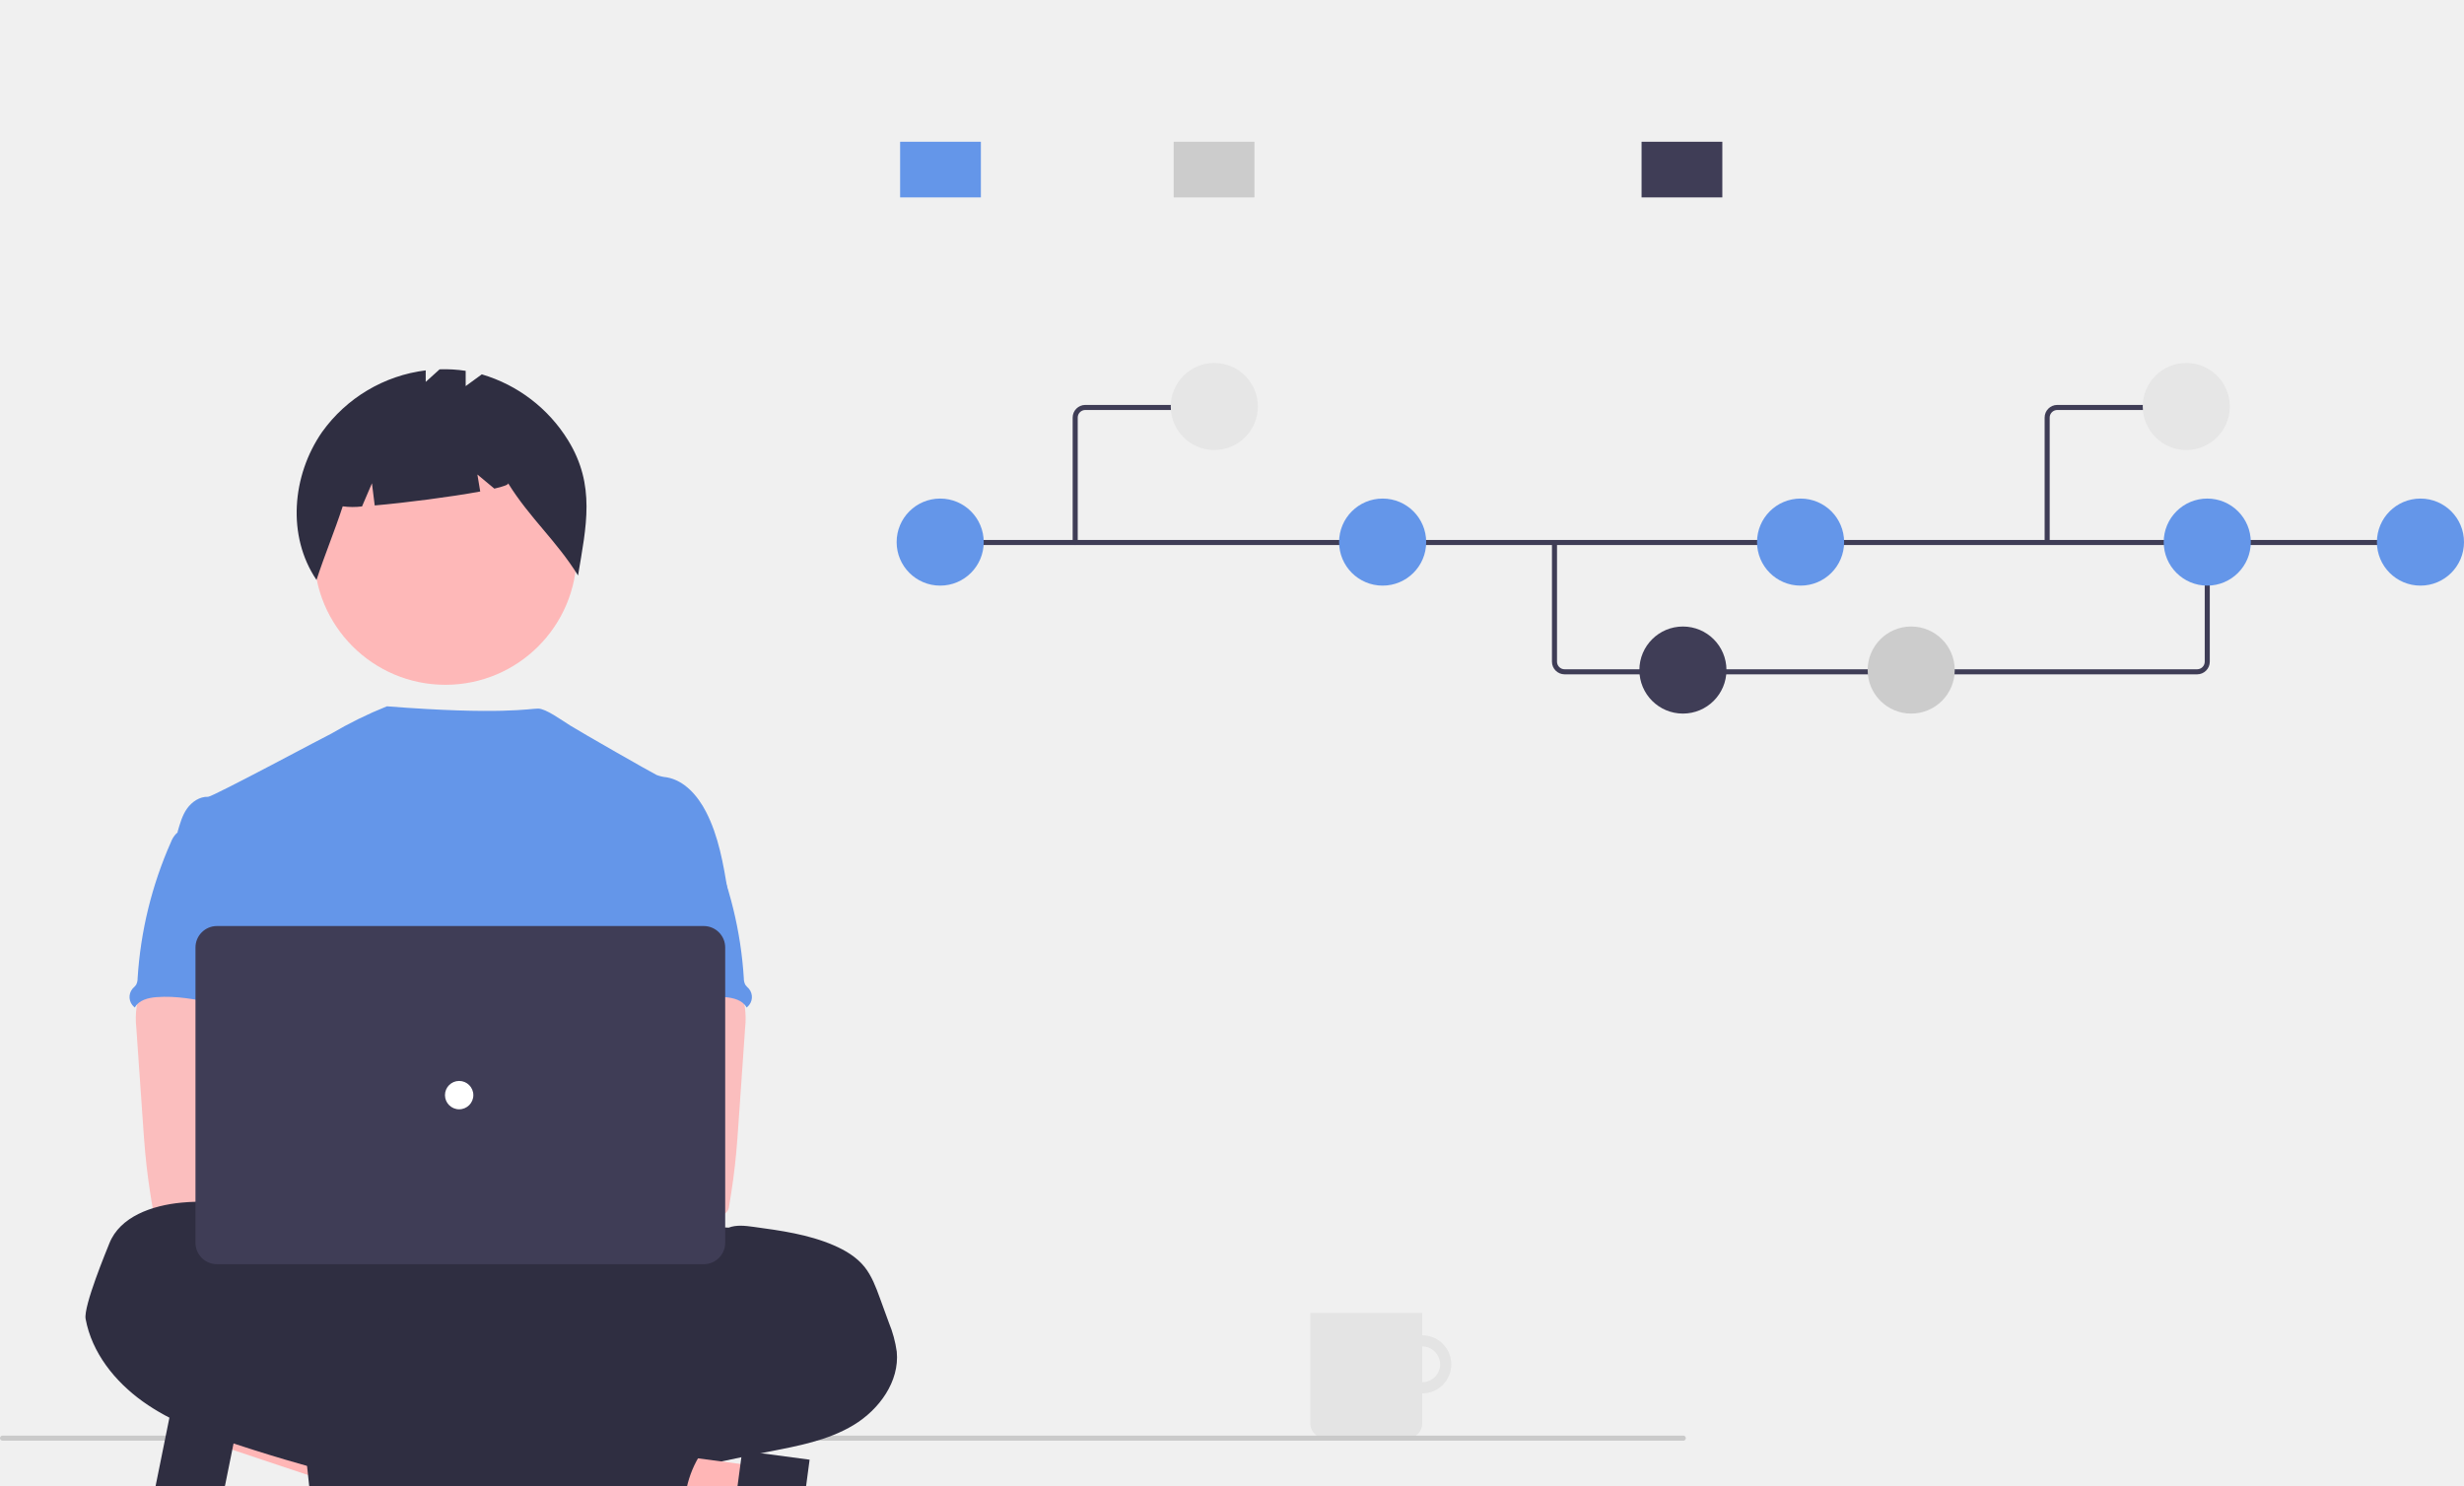
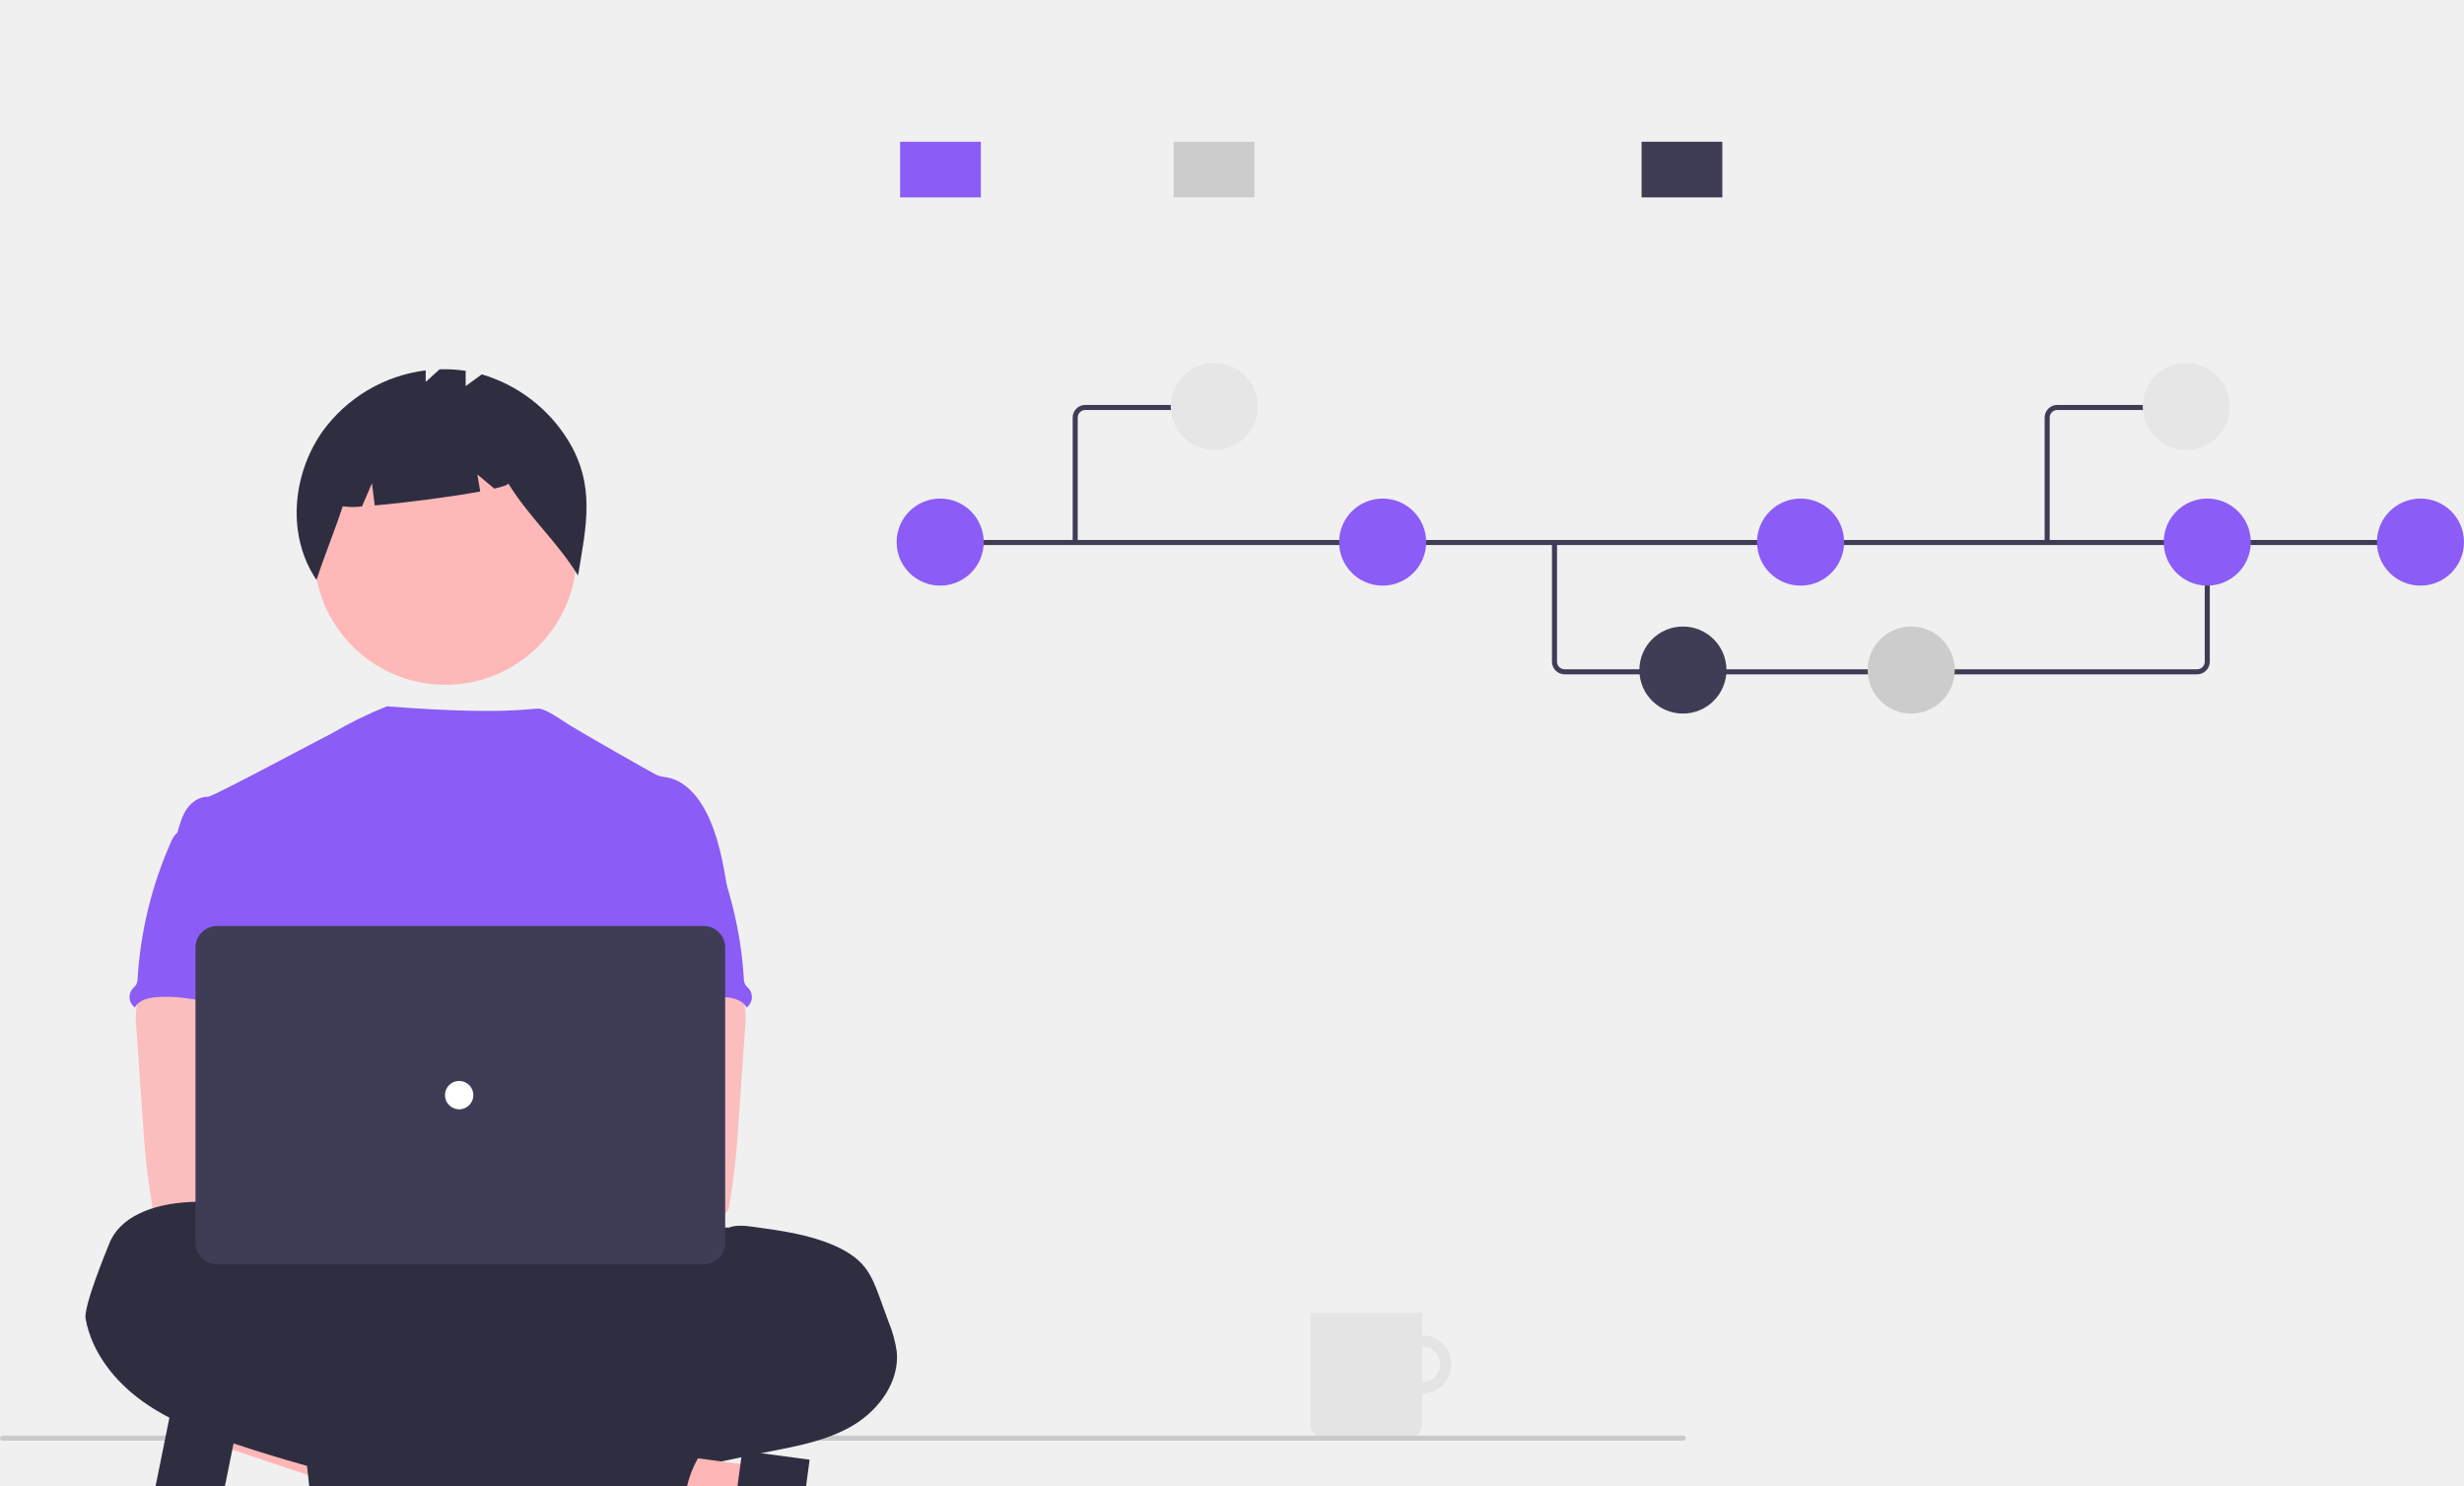
<svg xmlns="http://www.w3.org/2000/svg" data-name="Layer 1" width="973.461" height="587.025" viewBox="0 0 973.461 475">
  <g id="f9b32178-6d95-472d-b482-6662972666de" data-name="Group 100">
    <path id="f4b94a19-cbe0-459a-95a6-6ea3b3d72055-3132" data-name="Path 1465" d="M675.147,628.1a11.49,11.49,0,1,0,11.49,11.49h0A11.49,11.49,0,0,0,675.147,628.1Zm0,18.561a7.071,7.071,0,1,1,7.071-7.071v0A7.071,7.071,0,0,1,675.147,646.661Z" transform="translate(-113.2693 -156.4874)" fill="#e4e4e4" />
    <path id="abc0e0b3-f22e-4bee-9929-c6879640924e-3133" data-name="Path 1467" d="M630.954,619.261h44.193v43.739a5.757,5.757,0,0,1-5.757,5.757h-32.679a5.757,5.757,0,0,1-5.757-5.757V619.261Z" transform="translate(-113.2693 -156.4874)" fill="#e4e4e4" />
  </g>
  <path id="e24b6f19-a0a0-4e73-9cfc-bbb7635ad236-3134" data-name="Path 944" d="M778.403,669.758h-664.237a1.006,1.006,0,0,1,0-2h664.237a1.006,1.006,0,0,1,0,2Z" transform="translate(-113.2693 -156.4874)" fill="#cacaca" />
  <polygon points="89.41 494.381 85.302 514.694 161.695 540.208 167.759 510.228 89.41 494.381" fill="#ffb6b6" />
  <path d="M210.36,647.029l-8.091,40.003-0.0.002a26.011,26.011,0,0,1-30.65,20.335l-.828-.168,13.248-65.496Z" transform="translate(-113.2693 -156.4874)" fill="#2f2e41" />
  <circle id="fd4e5ab9-ffc8-4bbb-9267-3af70c31dae1" data-name="Ellipse 276" cx="175.979" cy="162.713" r="51.871" fill="#feb8b8" />
  <path id="a8c9bbe2-1461-49cf-8211-f8d251166dc5-3135" data-name="Path 1461" d="M337.697,274.45a59.907,59.907,0,0,0-34.081-26.052l-6.368,4.647v-6.034a55.143,55.143,0,0,0-10.3-.6l-5.494,4.971v-4.558a59.335,59.335,0,0,0-40.932,24.347c-11.931,17.2-13.945,41.129-2.21,58.467,3.221-9.9,7.131-19.189,10.353-29.088a29.299,29.299,0,0,0,7.633.037l3.919-9.145,1.095,8.758c12.148-1.058,30.166-3.382,41.682-5.511l-1.12-6.719,6.7,5.583c3.528-.812,5.623-1.549,5.45-2.112,8.565,13.808,19.047,22.627,27.611,36.435C344.888,308.406,348.632,292.217,337.697,274.45Z" transform="translate(-113.2693 -156.4874)" fill="#2f2e41" />
  <ellipse id="f6be96d1-713f-4c17-812c-ecd79c56fe95" data-name="Ellipse 260" cx="192.856" cy="464.787" rx="133.56" ry="37.359" fill="#2f2e41" />
-   <path d="M400.808,452.588c-1.784-10.731-3.624-21.668-8.611-31.335-3.278-6.332-8.481-12.366-15.495-13.618a14.99,14.99,0,0,1-4.035-.934c-2.055-.99-29.673-16.756-34.063-19.502-3.769-2.357-9.719-6.722-12.719-6.722-3.018-.066-14.591,2.627-59.76-.904a163.141,163.141,0,0,0-22.01,10.822c-.146-.096-46.882,25.001-48.638,24.935-3.325-.14-6.416,1.989-8.322,4.67-1.906,2.681-2.8,6-3.736,9.209,10.208,22.733,19.548,45.495,29.757,68.228a5.821,5.821,0,0,1,.738,2.8,6.834,6.834,0,0,1-1.27,2.8c-5.006,8.042-4.847,18.157-4.3,27.609.547,9.452,1.224,19.436-3,27.908-1.149,2.326-2.643,4.455-3.736,6.781-2.559,5.268-3.484,22.117-1.989,27.777l187.267,5.365C382.86,587.409,400.808,452.588,400.808,452.588Z" transform="translate(-113.2693 -156.4874)" fill="#6496e9" />
+   <path d="M400.808,452.588c-1.784-10.731-3.624-21.668-8.611-31.335-3.278-6.332-8.481-12.366-15.495-13.618a14.99,14.99,0,0,1-4.035-.934c-2.055-.99-29.673-16.756-34.063-19.502-3.769-2.357-9.719-6.722-12.719-6.722-3.018-.066-14.591,2.627-59.76-.904a163.141,163.141,0,0,0-22.01,10.822c-.146-.096-46.882,25.001-48.638,24.935-3.325-.14-6.416,1.989-8.322,4.67-1.906,2.681-2.8,6-3.736,9.209,10.208,22.733,19.548,45.495,29.757,68.228a5.821,5.821,0,0,1,.738,2.8,6.834,6.834,0,0,1-1.27,2.8c-5.006,8.042-4.847,18.157-4.3,27.609.547,9.452,1.224,19.436-3,27.908-1.149,2.326-2.643,4.455-3.736,6.781-2.559,5.268-3.484,22.117-1.989,27.777l187.267,5.365C382.86,587.409,400.808,452.588,400.808,452.588Z" transform="translate(-113.2693 -156.4874)" fill="#8b5cf6" />
  <path id="eb41f72e-aba6-4a16-bf55-c7027d2f1a4b-3136" data-name="Path 1421" d="M167.233,498.445a33.063,33.063,0,0,0-.112,8.154l2.684,38.546c.252,3.633.5,7.257.841,10.881.644,7.033,1.606,14.01,2.8,20.977a3.736,3.736,0,0,0,3.829,3.633c11.815,2.5,24.022,2.4,36.08,1.719,18.4-1.027,65.474-2.97,68.35-6.706s1.2-9.779-2.55-12.8-65.871-10.386-65.871-10.386c.607-4.81,2.438-9.34,4.175-13.907,3.12-8.1,6.034-16.466,6.09-25.143s-3.213-17.8-10.321-22.771c-5.847-4.081-13.375-4.838-20.5-4.67-5.184.149-14.141-1.093-18.876.934C170.105,488.556,167.933,494.776,167.233,498.445Z" transform="translate(-113.2693 -156.4874)" fill="#fbbebe" />
  <path id="a363f2f7-2464-40a1-ad01-344825aa0b75-3137" data-name="Path 1423" d="M401.141,585.578c3.11-1.186,6.538-.757,9.872-.308,10.732,1.466,21.622,2.97,31.569,7.257,4.67,2,9.116,4.67,12.273,8.6,2.8,3.54,4.436,7.874,5.987,12.142l3.587,9.826a47.3,47.3,0,0,1,3.129,11.516c1.121,11.759-6.921,22.845-17.036,28.954s-22.023,8.284-33.624,10.563-23.247,4.8-34.8,7.472a140.086,140.086,0,0,1-16.373,3.222c-12.366,1.4-25.292-.663-37.042,3.428-4.67,1.635-9.256,4.063-14.1,5.193a87.745,87.745,0,0,1-9.751,1.485l-22.238,2.54a121.313,121.313,0,0,1-13.636,1.046c-9.713,0-19.268-2.3-28.7-4.6a7.258,7.258,0,0,1-2.8-1.13c-1.494-1.177-1.821-3.26-2.036-5.146q-1.429-12.525-2.5-25.077c-.224-2.718-.392-5.66,1.093-7.948,1.868-2.8,5.511-3.68,8.836-4.222a230.58,230.58,0,0,1,42.665-2.961c5.426-5.426,14.374-5.454,21.482-8.406a63.897,63.897,0,0,0,7.575-4.119,99.001,99.001,0,0,1,41.59-13.141,38.714,38.714,0,0,0,8.509-1.214c5.5-1.709,10.517-6.361,16.167-5.221.7-1.933,1.186-4.521,2.8-5.847.8-.682,1.793-1.139,2.531-1.868,1.56-1.578,1.7-4.063,1.466-6.267s-.757-4.464-.187-6.613a9.141,9.141,0,0,1,1.037-2.307C391.278,587.595,395.509,585.111,401.141,585.578Z" transform="translate(-113.2693 -156.4874)" fill="#2f2e41" />
-   <path id="b53ad979-99f4-4c6e-a0f8-957060c42096-3138" data-name="Path 1430" d="M182.88,429.901a9.667,9.667,0,0,0-2.073,3.316,156.78,156.78,0,0,0-13.169,53.816,5.38,5.38,0,0,1-.607,2.606,11.403,11.403,0,0,1-1.373,1.485,5.156,5.156,0,0,0,.617,7.266q.127.107.261.206c1.541-2.9,5.23-3.848,8.509-4.1,15.7-1.242,31.036,6.062,46.783,5.511-1.111-3.839-2.709-7.528-3.615-11.413-4.007-17.251,5.987-36.033-.14-52.649-1.224-3.325-3.269-6.594-6.491-8.051a17.291,17.291,0,0,0-4.156-1.1c-3.979-.719-11.9-3.792-15.747-2.559-1.42.458-1.98,1.793-3.157,2.6C186.734,427.977,184.362,428.397,182.88,429.901Z" transform="translate(-113.2693 -156.4874)" fill="#6496e9" />
+   <path id="b53ad979-99f4-4c6e-a0f8-957060c42096-3138" data-name="Path 1430" d="M182.88,429.901a9.667,9.667,0,0,0-2.073,3.316,156.78,156.78,0,0,0-13.169,53.816,5.38,5.38,0,0,1-.607,2.606,11.403,11.403,0,0,1-1.373,1.485,5.156,5.156,0,0,0,.617,7.266q.127.107.261.206c1.541-2.9,5.23-3.848,8.509-4.1,15.7-1.242,31.036,6.062,46.783,5.511-1.111-3.839-2.709-7.528-3.615-11.413-4.007-17.251,5.987-36.033-.14-52.649-1.224-3.325-3.269-6.594-6.491-8.051a17.291,17.291,0,0,0-4.156-1.1c-3.979-.719-11.9-3.792-15.747-2.559-1.42.458-1.98,1.793-3.157,2.6C186.734,427.977,184.362,428.397,182.88,429.901Z" transform="translate(-113.2693 -156.4874)" fill="#8b5cf6" />
  <path id="a1197c30-bfd4-4098-bcf9-2468e7a33bf1-3139" data-name="Path 1421" d="M400.921,486.906c-4.735-2.027-13.692-.785-18.876-.934-7.125-.168-14.653.589-20.5,4.67-7.108,4.971-10.377,14.094-10.321,22.771s2.97,17.043,6.09,25.143c1.737,4.567,3.568,9.097,4.175,13.907,0,0-62.121,7.365-65.871,10.386s-5.426,9.064-2.55,12.8,92.615,7.487,104.43,4.987a3.736,3.736,0,0,0,3.829-3.633c1.194-6.967,2.156-13.944,2.8-20.977.341-3.624.589-7.248.841-10.881l2.684-38.546a33.064,33.064,0,0,0-.112-8.154C406.84,494.776,404.668,488.556,400.921,486.906Z" transform="translate(-113.2693 -156.4874)" fill="#fbbebe" />
-   <path id="ebe46053-6aac-4aa7-8615-21a6fa79538d-3140" data-name="Path 1430" d="M386.251,426.835c-1.177-.807-1.737-2.142-3.157-2.6-3.847-1.233-11.768,1.84-15.747,2.559a17.291,17.291,0,0,0-4.156,1.1c-3.222,1.457-5.267,4.726-6.491,8.051-6.127,16.616,3.867,35.398-.14,52.649-.906,3.885-2.504,7.574-3.615,11.413,15.747.551,31.083-6.753,46.783-5.511,3.279.252,6.968,1.2,8.509,4.1q.134-.099.261-.206a5.156,5.156,0,0,0,.617-7.266,11.401,11.401,0,0,1-1.373-1.485,5.38,5.38,0,0,1-.607-2.606,156.78,156.78,0,0,0-13.169-53.816,9.667,9.667,0,0,0-2.073-3.316C390.411,428.397,388.039,427.977,386.251,426.835Z" transform="translate(-113.2693 -156.4874)" fill="#6496e9" />
+   <path id="ebe46053-6aac-4aa7-8615-21a6fa79538d-3140" data-name="Path 1430" d="M386.251,426.835c-1.177-.807-1.737-2.142-3.157-2.6-3.847-1.233-11.768,1.84-15.747,2.559a17.291,17.291,0,0,0-4.156,1.1c-3.222,1.457-5.267,4.726-6.491,8.051-6.127,16.616,3.867,35.398-.14,52.649-.906,3.885-2.504,7.574-3.615,11.413,15.747.551,31.083-6.753,46.783-5.511,3.279.252,6.968,1.2,8.509,4.1q.134-.099.261-.206a5.156,5.156,0,0,0,.617-7.266,11.401,11.401,0,0,1-1.373-1.485,5.38,5.38,0,0,1-.607-2.606,156.78,156.78,0,0,0-13.169-53.816,9.667,9.667,0,0,0-2.073-3.316C390.411,428.397,388.039,427.977,386.251,426.835Z" transform="translate(-113.2693 -156.4874)" fill="#8b5cf6" />
  <polygon points="299.243 523.378 296.513 543.921 215.975 543.166 220.005 512.846 299.243 523.378" fill="#ffb6b6" />
  <path d="M433.122,677.272l-8.804,66.24-.838-.111a26.011,26.011,0,0,1-22.356-29.208l0-.002,5.377-40.457Z" transform="translate(-113.2693 -156.4874)" fill="#2f2e41" />
  <path id="a0b0f7ea-4ed9-4447-aa64-e2335b2c3196-3141" data-name="Path 1427" d="M223.039,595.974c0,.934-1.466,0-1.6-1-1.027-7.556-7.024-13.786-14.01-16.812s-14.944-3.185-22.509-2.466c-11.441,1.083-24.284,5.464-28.468,16.158-.99,2.5-10.264,24.76-9.359,29.766,2.438,13.356,11.572,24.779,22.64,32.69s24,12.637,36.9,16.9a639.949,639.949,0,0,0,104.607,24.984c5.753.869,11.563,1.672,17.073,3.521,4.931,1.653,9.545,4.128,14.365,6.071,11.208,4.5,23.266,6.108,35.211,7.687,2.036.262,4.371.448,5.875-.934,1.943-1.8,1.3-4.941.747-7.528a40.488,40.488,0,0,1,4.773-28.729c2-3.362,4.6-6.809,4.222-10.7-.448-4.539-4.969-7.752-9.471-8.481s-9.078.346-13.6.934a7.285,7.285,0,0,1-4.623-.458,9.235,9.235,0,0,1-1.812-1.606,20.482,20.482,0,0,0-23.854-3.334c-1.672.934-4.2-1.149-5.94-1.933l-19.642-8.892c-22.565-10.208-45.242-20.464-69.115-26.927a14.514,14.514,0,0,1-5.324-2.214c-1.186-.934-2.036-2.2-3.129-3.241-2.382-2.251-5.7-3.148-8.555-4.745S222.385,599.177,223.039,595.974Z" transform="translate(-113.2693 -156.4874)" fill="#2f2e41" />
  <circle cx="160.617" cy="411.99" r="14" fill="#fbbebe" />
  <circle cx="191.617" cy="411.99" r="14" fill="#fbbebe" />
  <path d="M391.305,600.024H198.966a8.48,8.48,0,0,1-8.47-8.47V474.868a8.48,8.48,0,0,1,8.47-8.47H391.305a8.48,8.48,0,0,1,8.47,8.47V591.555A8.48,8.48,0,0,1,391.305,600.024Z" transform="translate(-113.2693 -156.4874)" fill="#3f3d56" />
  <circle id="e793da3b-cee2-4a15-ae11-6dab45a6c728" data-name="Ellipse 263" cx="181.399" cy="376.724" r="5.604" fill="#fff" />
  <path d="M981.299,366.94H731.406a5.006,5.006,0,0,1-5-5V314.84h2v47.1a3.003,3.003,0,0,0,3,3H981.299a3.003,3.003,0,0,0,3-3V314.51h2v47.429A5.006,5.006,0,0,1,981.299,366.94Z" transform="translate(-113.2693 -156.4874)" fill="#3f3d56" />
  <rect x="371.397" y="157.352" width="587.22" height="2" fill="#3f3d56" />
-   <circle id="a67a4451-c7cc-402c-b29d-5a705f3c9418" data-name="Ellipse 264" cx="371.439" cy="158.196" r="17.202" fill="#6496e9" />
-   <circle id="abdb3fbf-f68e-433e-a33f-153626b38c76" data-name="Ellipse 266" cx="546.244" cy="158.196" r="17.202" fill="#6496e9" />
+   <circle id="a67a4451-c7cc-402c-b29d-5a705f3c9418" data-name="Ellipse 264" cx="371.439" cy="158.196" r="17.202" fill="#8b5cf6" />
+   <circle id="abdb3fbf-f68e-433e-a33f-153626b38c76" data-name="Ellipse 266" cx="546.244" cy="158.196" r="17.202" fill="#8b5cf6" />
  <circle id="ac293633-0933-4e21-a8aa-bc27ca4fbccc" data-name="Ellipse 268" cx="664.876" cy="208.757" r="17.202" fill="#3f3d56" />
  <circle id="a0cd768d-b738-4d4b-9ab3-78ab535c7573" data-name="Ellipse 269" cx="755.063" cy="208.757" r="17.202" fill="#ccc" />
-   <circle id="b9eb3d2e-31e0-4fe2-be5c-79abb86bc227" data-name="Ellipse 270" cx="711.36" cy="158.196" r="17.202" fill="#6496e9" />
-   <circle id="aa04baac-fce0-420a-b86a-4a97f3079928" data-name="Ellipse 271" cx="956.259" cy="158.196" r="17.202" fill="#6496e9" />
-   <circle id="e92cf92c-058e-415c-ba96-766a57ee18d9" data-name="Ellipse 272" cx="872.029" cy="158.196" r="17.202" fill="#6496e9" />
+   <circle id="b9eb3d2e-31e0-4fe2-be5c-79abb86bc227" data-name="Ellipse 270" cx="711.36" cy="158.196" r="17.202" fill="#8b5cf6" />
+   <circle id="aa04baac-fce0-420a-b86a-4a97f3079928" data-name="Ellipse 271" cx="956.259" cy="158.196" r="17.202" fill="#8b5cf6" />
+   <circle id="e92cf92c-058e-415c-ba96-766a57ee18d9" data-name="Ellipse 272" cx="872.029" cy="158.196" r="17.202" fill="#8b5cf6" />
  <rect id="ac5bf8cc-574d-4509-9338-881c836fd832" data-name="Rectangle 207" x="648.539" width="31.906" height="21.99" fill="#3f3d56" />
-   <rect id="ad5a043d-52f1-4931-b771-e4991ef7f7f7" data-name="Rectangle 208" x="355.612" width="31.906" height="21.99" fill="#6496e9" />
+   <rect id="ad5a043d-52f1-4931-b771-e4991ef7f7f7" data-name="Rectangle 208" x="355.612" width="31.906" height="21.99" fill="#8b5cf6" />
  <rect id="e5d95e83-bdd9-4322-95a9-5a9c4b449a8f" data-name="Rectangle 209" x="463.685" width="31.906" height="21.99" fill="#ccc" />
  <path d="M538.051,315.84a1,1,0,0,1-1-1V265.477a5.006,5.006,0,0,1,5-5h48.675a1,1,0,0,1,0,2h-48.675a3.003,3.003,0,0,0-3,3v49.362A1,1,0,0,1,538.051,315.84Z" transform="translate(-113.2693 -156.4874)" fill="#3f3d56" />
  <circle id="b0a7c1c1-8f27-441f-a84a-e44462cc473e" data-name="Ellipse 265" cx="479.744" cy="104.616" r="17.202" fill="#e6e6e6" />
  <path d="M923.051,314.84h-2V265.477a5.006,5.006,0,0,1,5-5h48.675v2h-48.675a3.003,3.003,0,0,0-3,3Z" transform="translate(-113.2693 -156.4874)" fill="#3f3d56" />
  <circle id="b3140cf1-cdb8-48ff-81af-ce41ed4f5739" data-name="Ellipse 265" cx="863.744" cy="104.616" r="17.202" fill="#e6e6e6" />
</svg>
